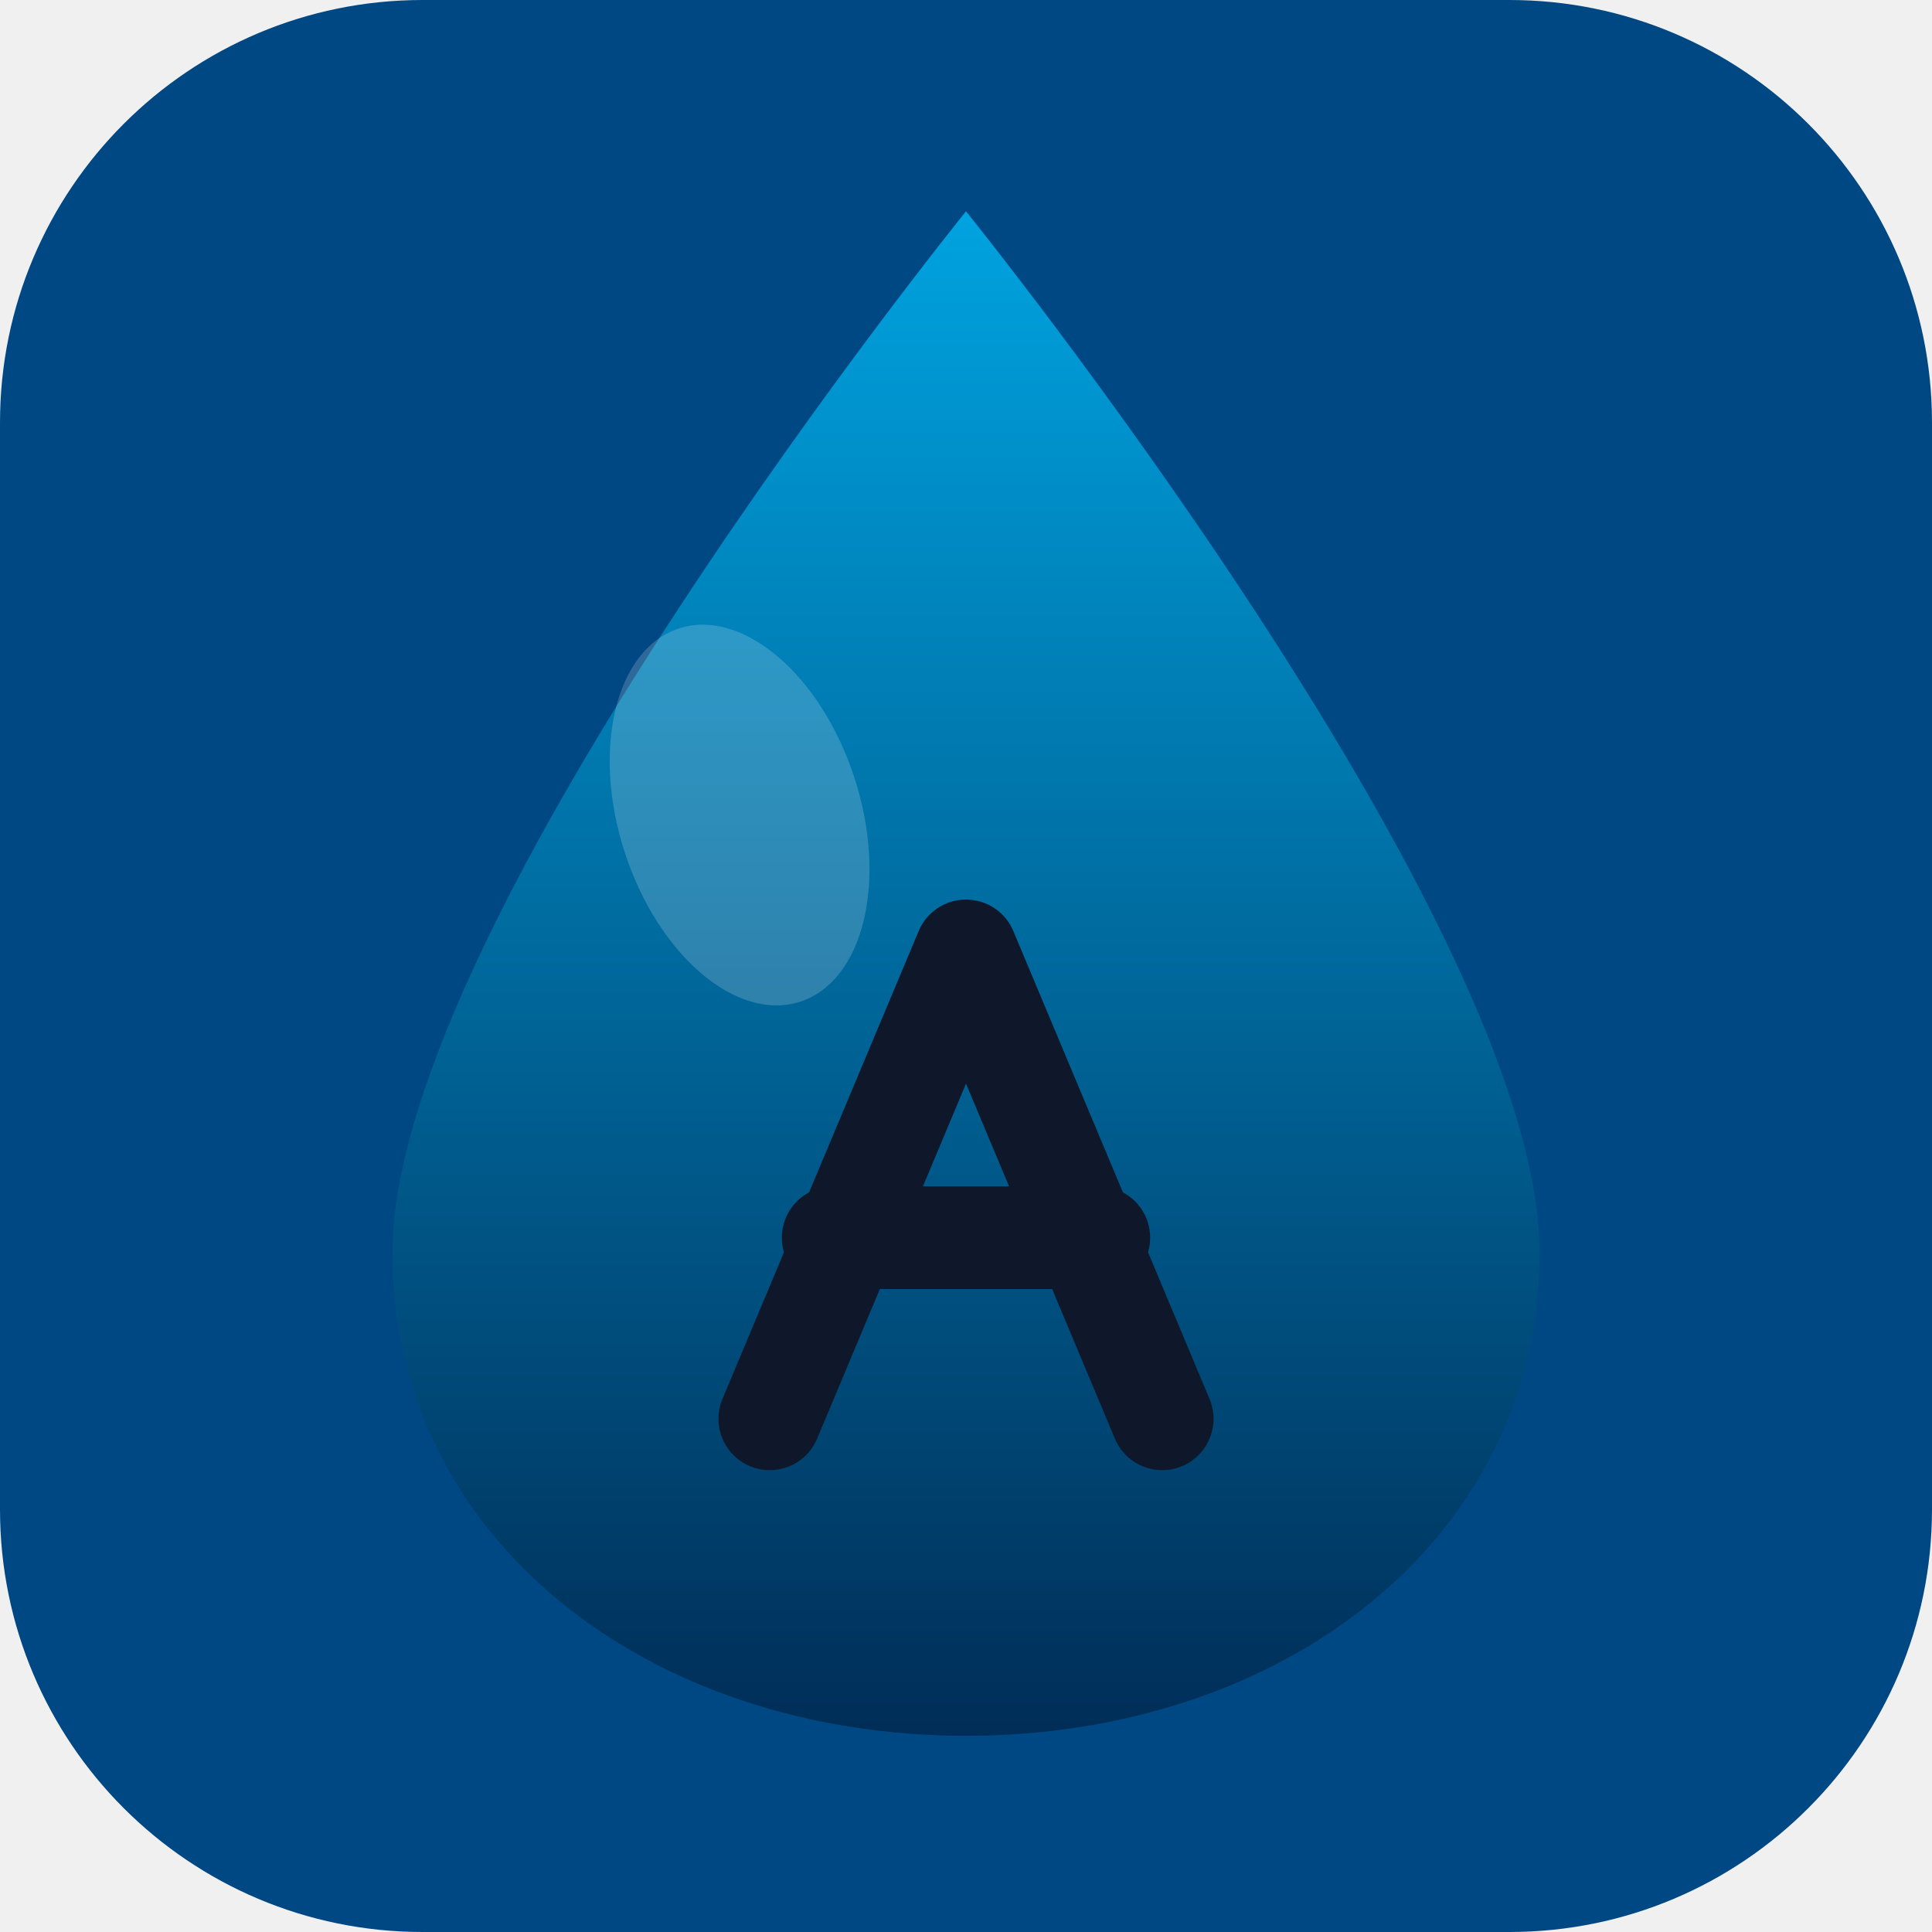
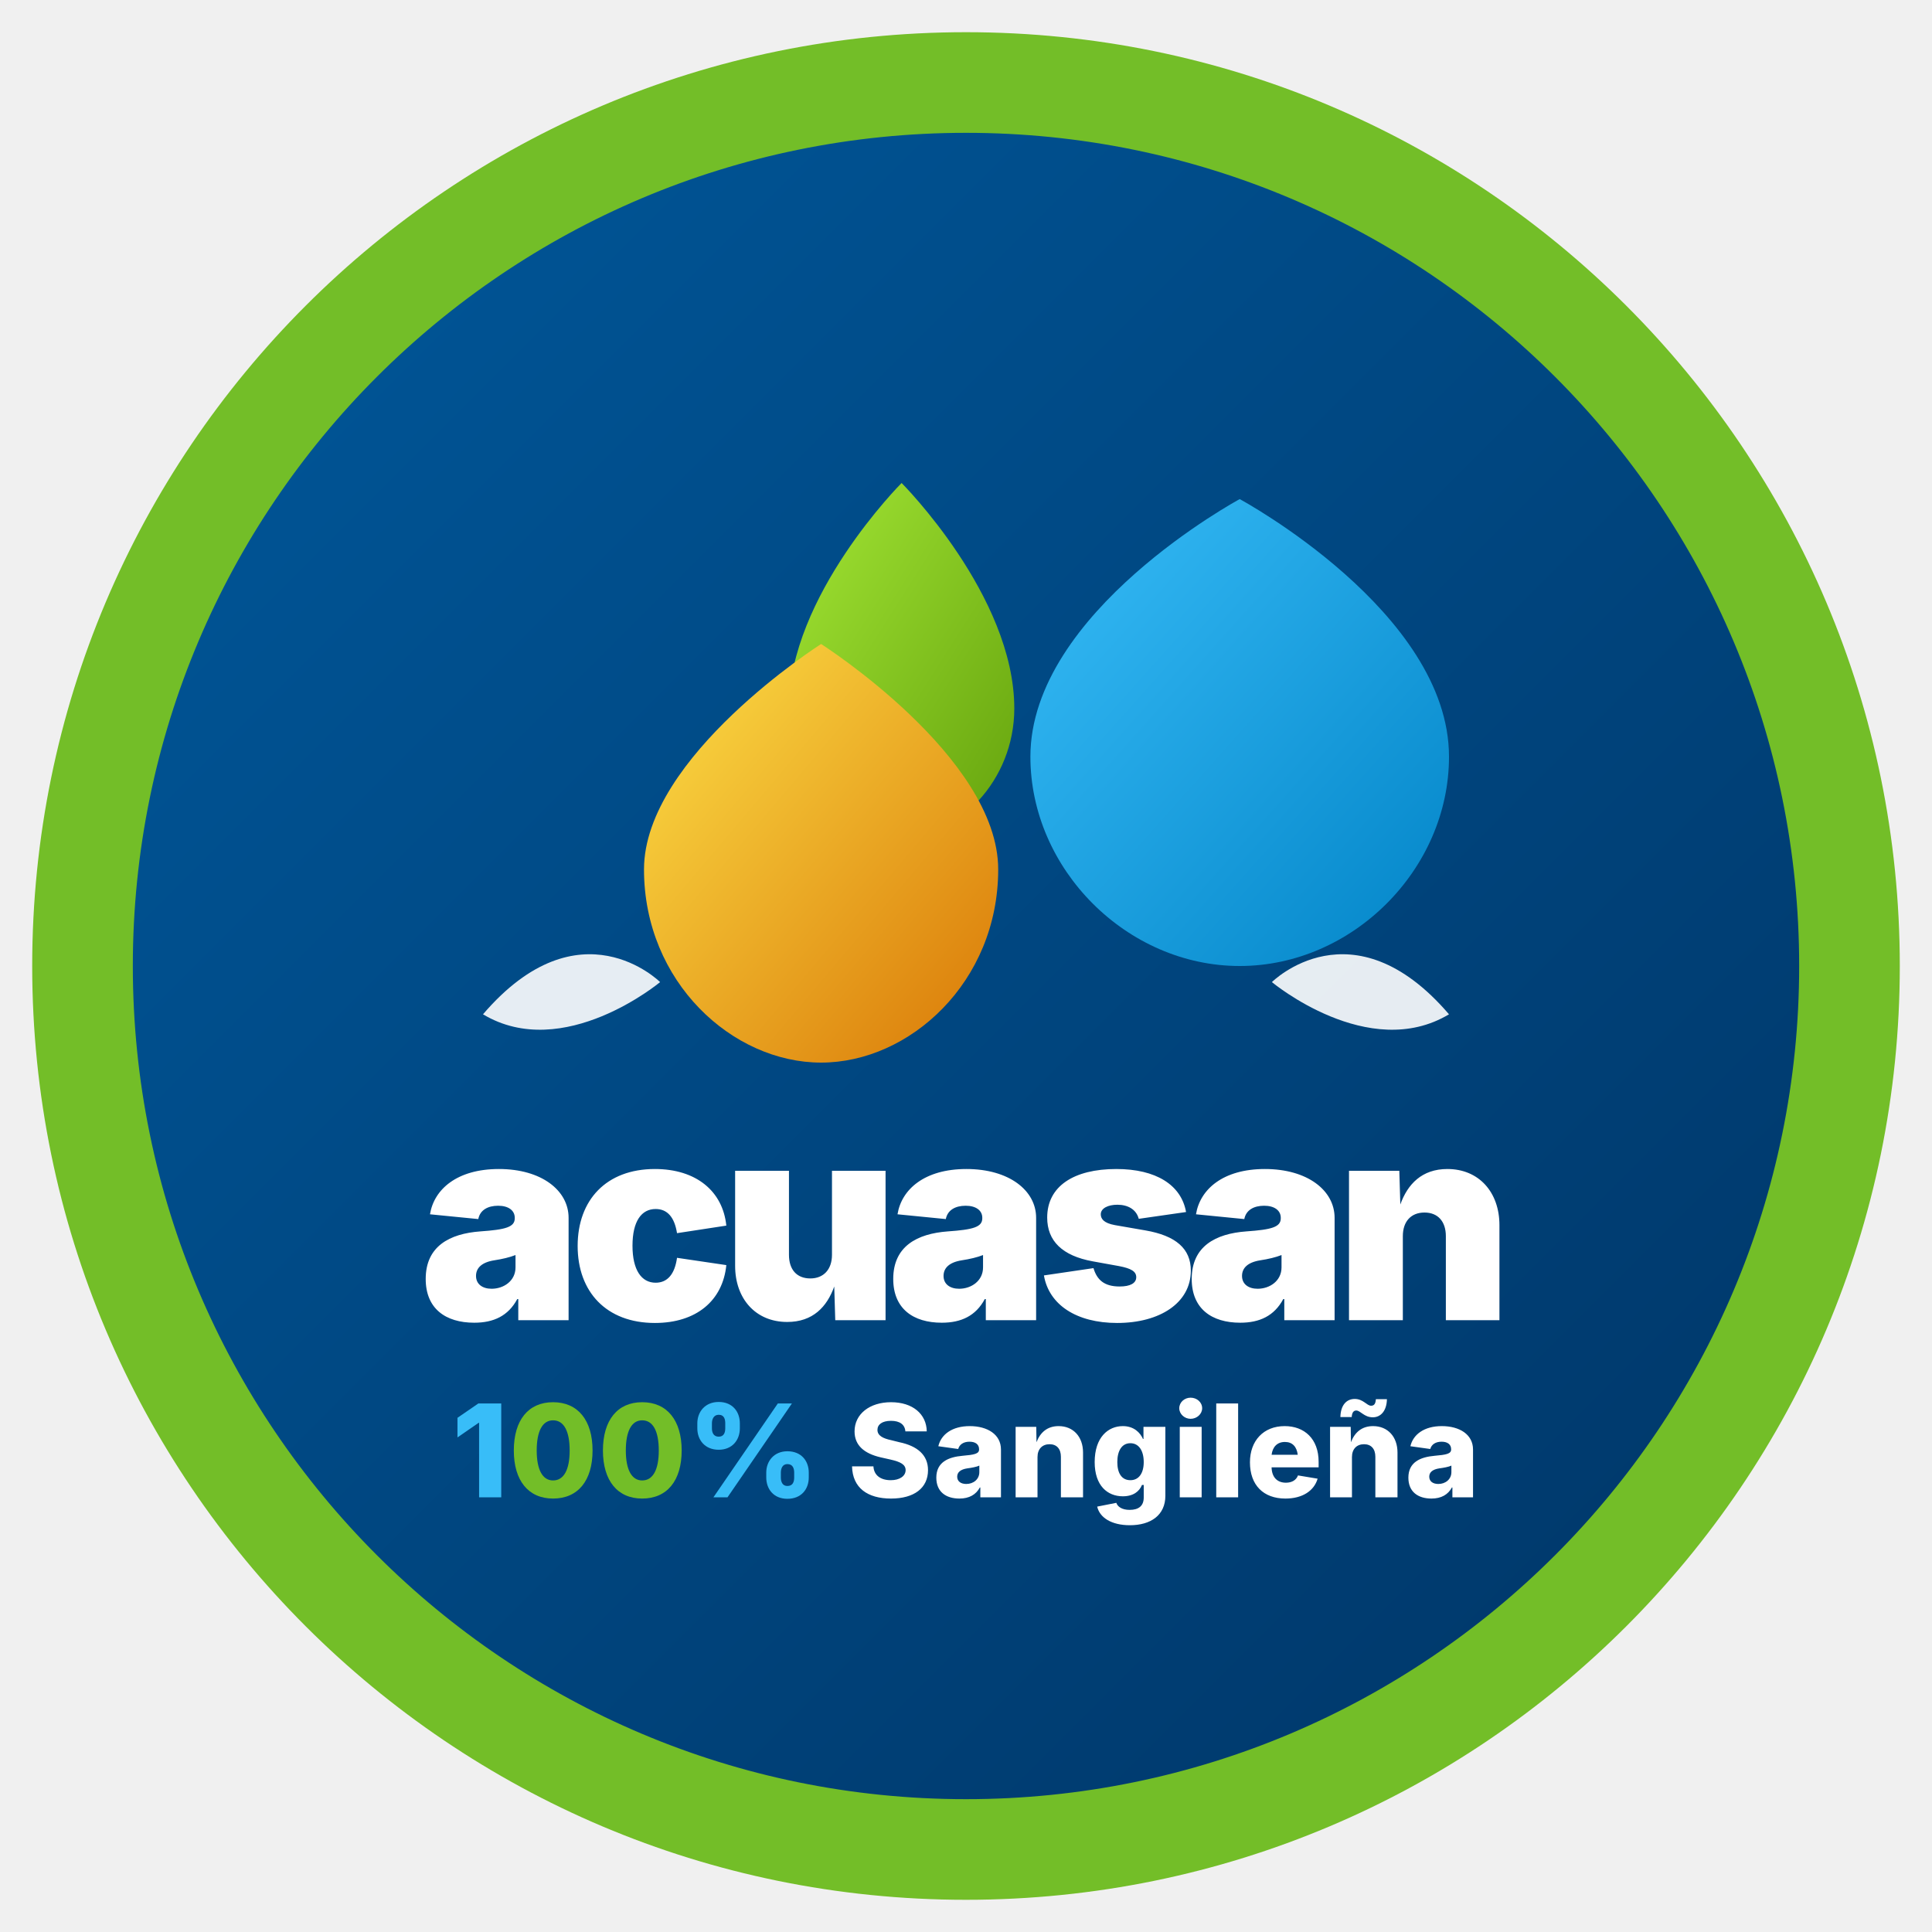
- <svg xmlns="http://www.w3.org/2000/svg" viewBox="0 0 64 64">
+ <svg xmlns="http://www.w3.org/2000/svg" viewBox="0 0 120 120" width="120" height="120">
  <defs>
-     <linearGradient id="gota" x1="0" y1="0" x2="0" y2="1">
-       <stop offset="0" stop-color="#00a3e0" />
-       <stop offset="1" stop-color="#002d57" />
+     <linearGradient id="dropGreen" x1="0%" y1="0%" x2="100%" y2="100%">
+       <stop offset="0%" stop-color="#a3e635" />
+       <stop offset="100%" stop-color="#65a30d" />
+     </linearGradient>
+     <linearGradient id="dropCyan" x1="0%" y1="0%" x2="100%" y2="100%">
+       <stop offset="0%" stop-color="#38bdf8" />
+       <stop offset="100%" stop-color="#0284c7" />
+     </linearGradient>
+     <linearGradient id="dropYellow" x1="0%" y1="0%" x2="100%" y2="100%">
+       <stop offset="0%" stop-color="#fde047" />
+       <stop offset="100%" stop-color="#d97706" />
+     </linearGradient>
+     <linearGradient id="bgCircle" x1="0%" y1="0%" x2="100%" y2="100%">
+       <stop offset="0%" stop-color="#00589b" />
+       <stop offset="100%" stop-color="#003566" />
    </linearGradient>
  </defs>
-   <rect width="64" height="64" rx="14" fill="#004884" />
-   <path d="M32 7 C32 7 13 30.5 13 41.5 C13 51 21.5 57.5 32 57.5 C42.5 57.5 51 51 51 41.5 C51 30.5 32 7 32 7 Z" fill="url(#gota)" />
-   <ellipse cx="24.5" cy="27" rx="4" ry="6.5" fill="#ffffff" opacity="0.18" transform="rotate(-18 24.5 27)" />
-   <path d="M25.5 47 L32 31.5 L38.5 47 M27.6 41 L36.4 41" fill="none" stroke="#0f172a" stroke-width="3.4" stroke-linecap="round" stroke-linejoin="round" />
+   <circle cx="60" cy="60" r="58" fill="#73be28" />
+   <circle cx="60" cy="60" r="53" fill="url(#bgCircle)" stroke="#73be28" stroke-width="2.5" />
+   <path d="M49 44 C49 37, 56 30, 56 30 C56 30, 63 37, 63 44 C63 48.5, 59.5 52, 56 52 C52.5 52, 49 48.5, 49 44 Z" fill="url(#dropGreen)" />
+   <path d="M64 47 C64 38, 77 31, 77 31 C77 31, 90 38, 90 47 C90 54, 84 60, 77 60 C70 60, 64 54, 64 47 Z" fill="url(#dropCyan)" />
+   <path d="M40 54 C40 47, 51 40, 51 40 C51 40, 62 47, 62 54 C62 61, 56.5 66, 51 66 C45.5 66, 40 61, 40 54 Z" fill="url(#dropYellow)" />
+   <path d="M30 63 C36 56, 41 61, 41 61 C41 61, 35 66, 30 63 Z" fill="#ffffff" opacity="0.9" />
+   <path d="M90 63 C84 56, 79 61, 79 61 C79 61, 85 66, 90 63 Z" fill="#ffffff" opacity="0.9" />
+   <text x="60" y="82" font-family="'Inter', 'Arial Black', sans-serif" font-weight="900" font-size="17" fill="#ffffff" text-anchor="middle" letter-spacing="-0.8">acuasan</text>
+   <text x="60" y="93" font-family="'Inter', sans-serif" font-weight="800" font-size="8" fill="#38bdf8" text-anchor="middle">1<tspan fill="#73be28">00</tspan>% <tspan fill="#ffffff">Sangileña</tspan>
+   </text>
</svg>
